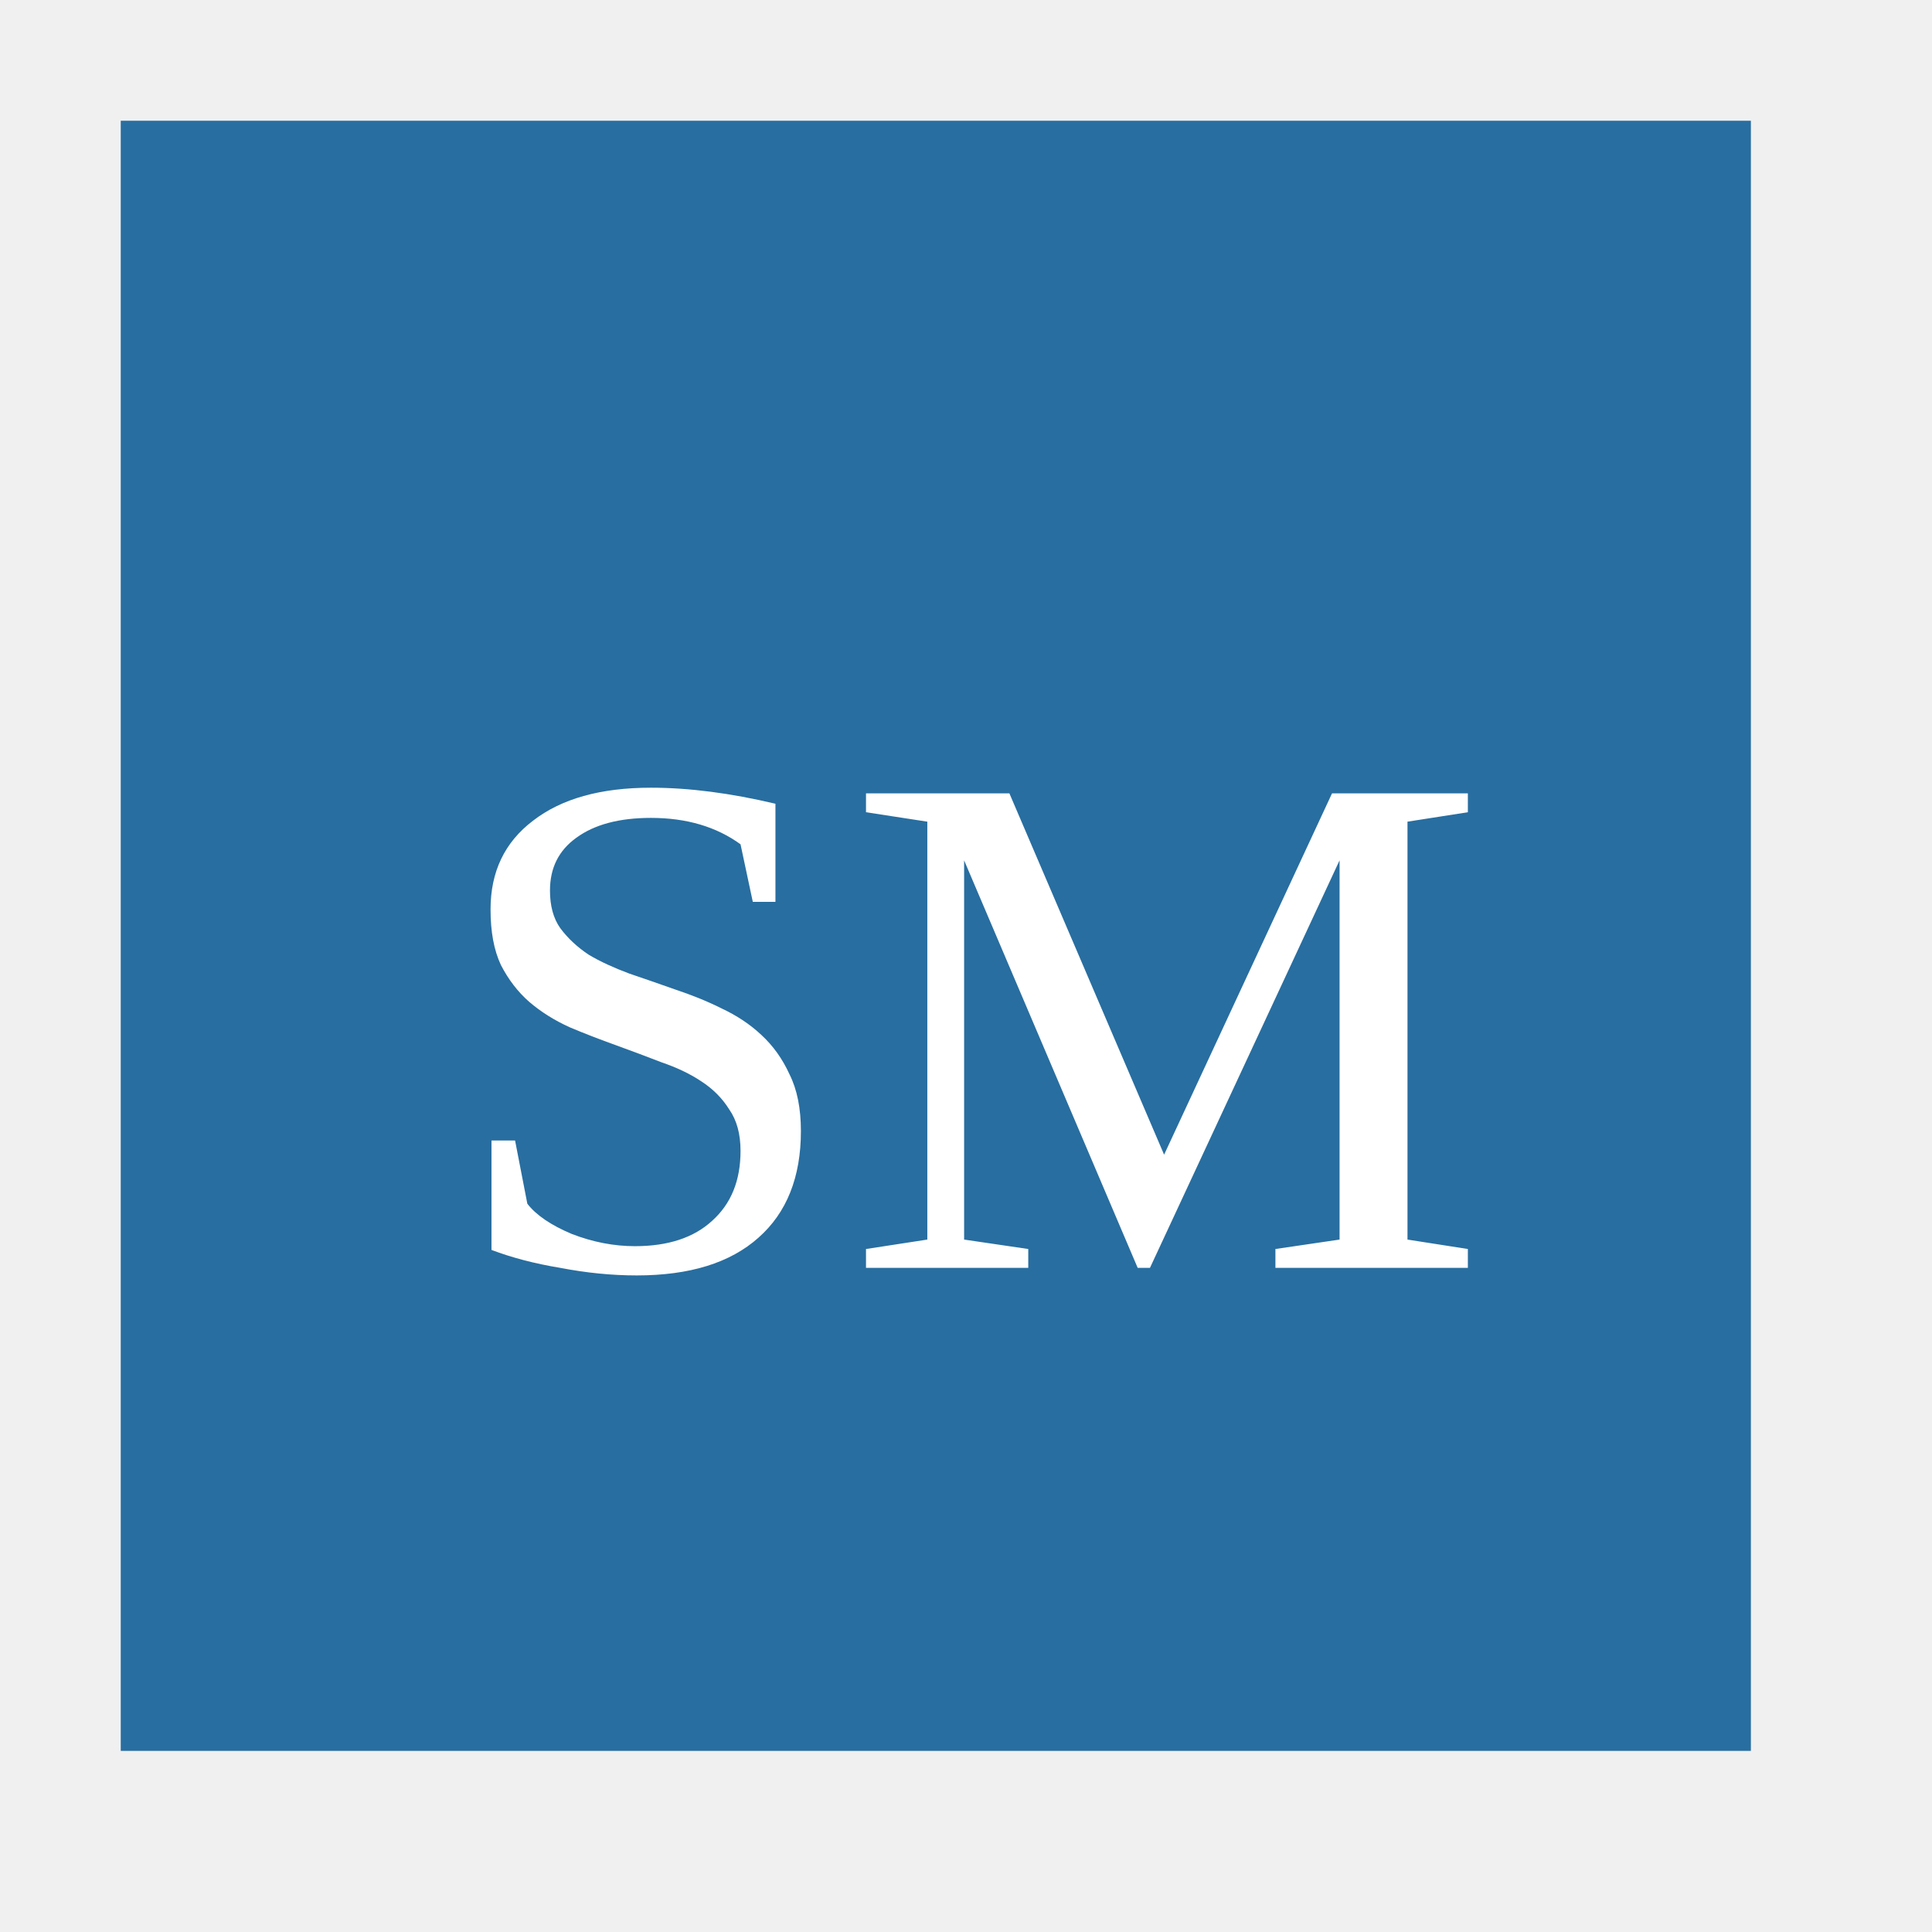
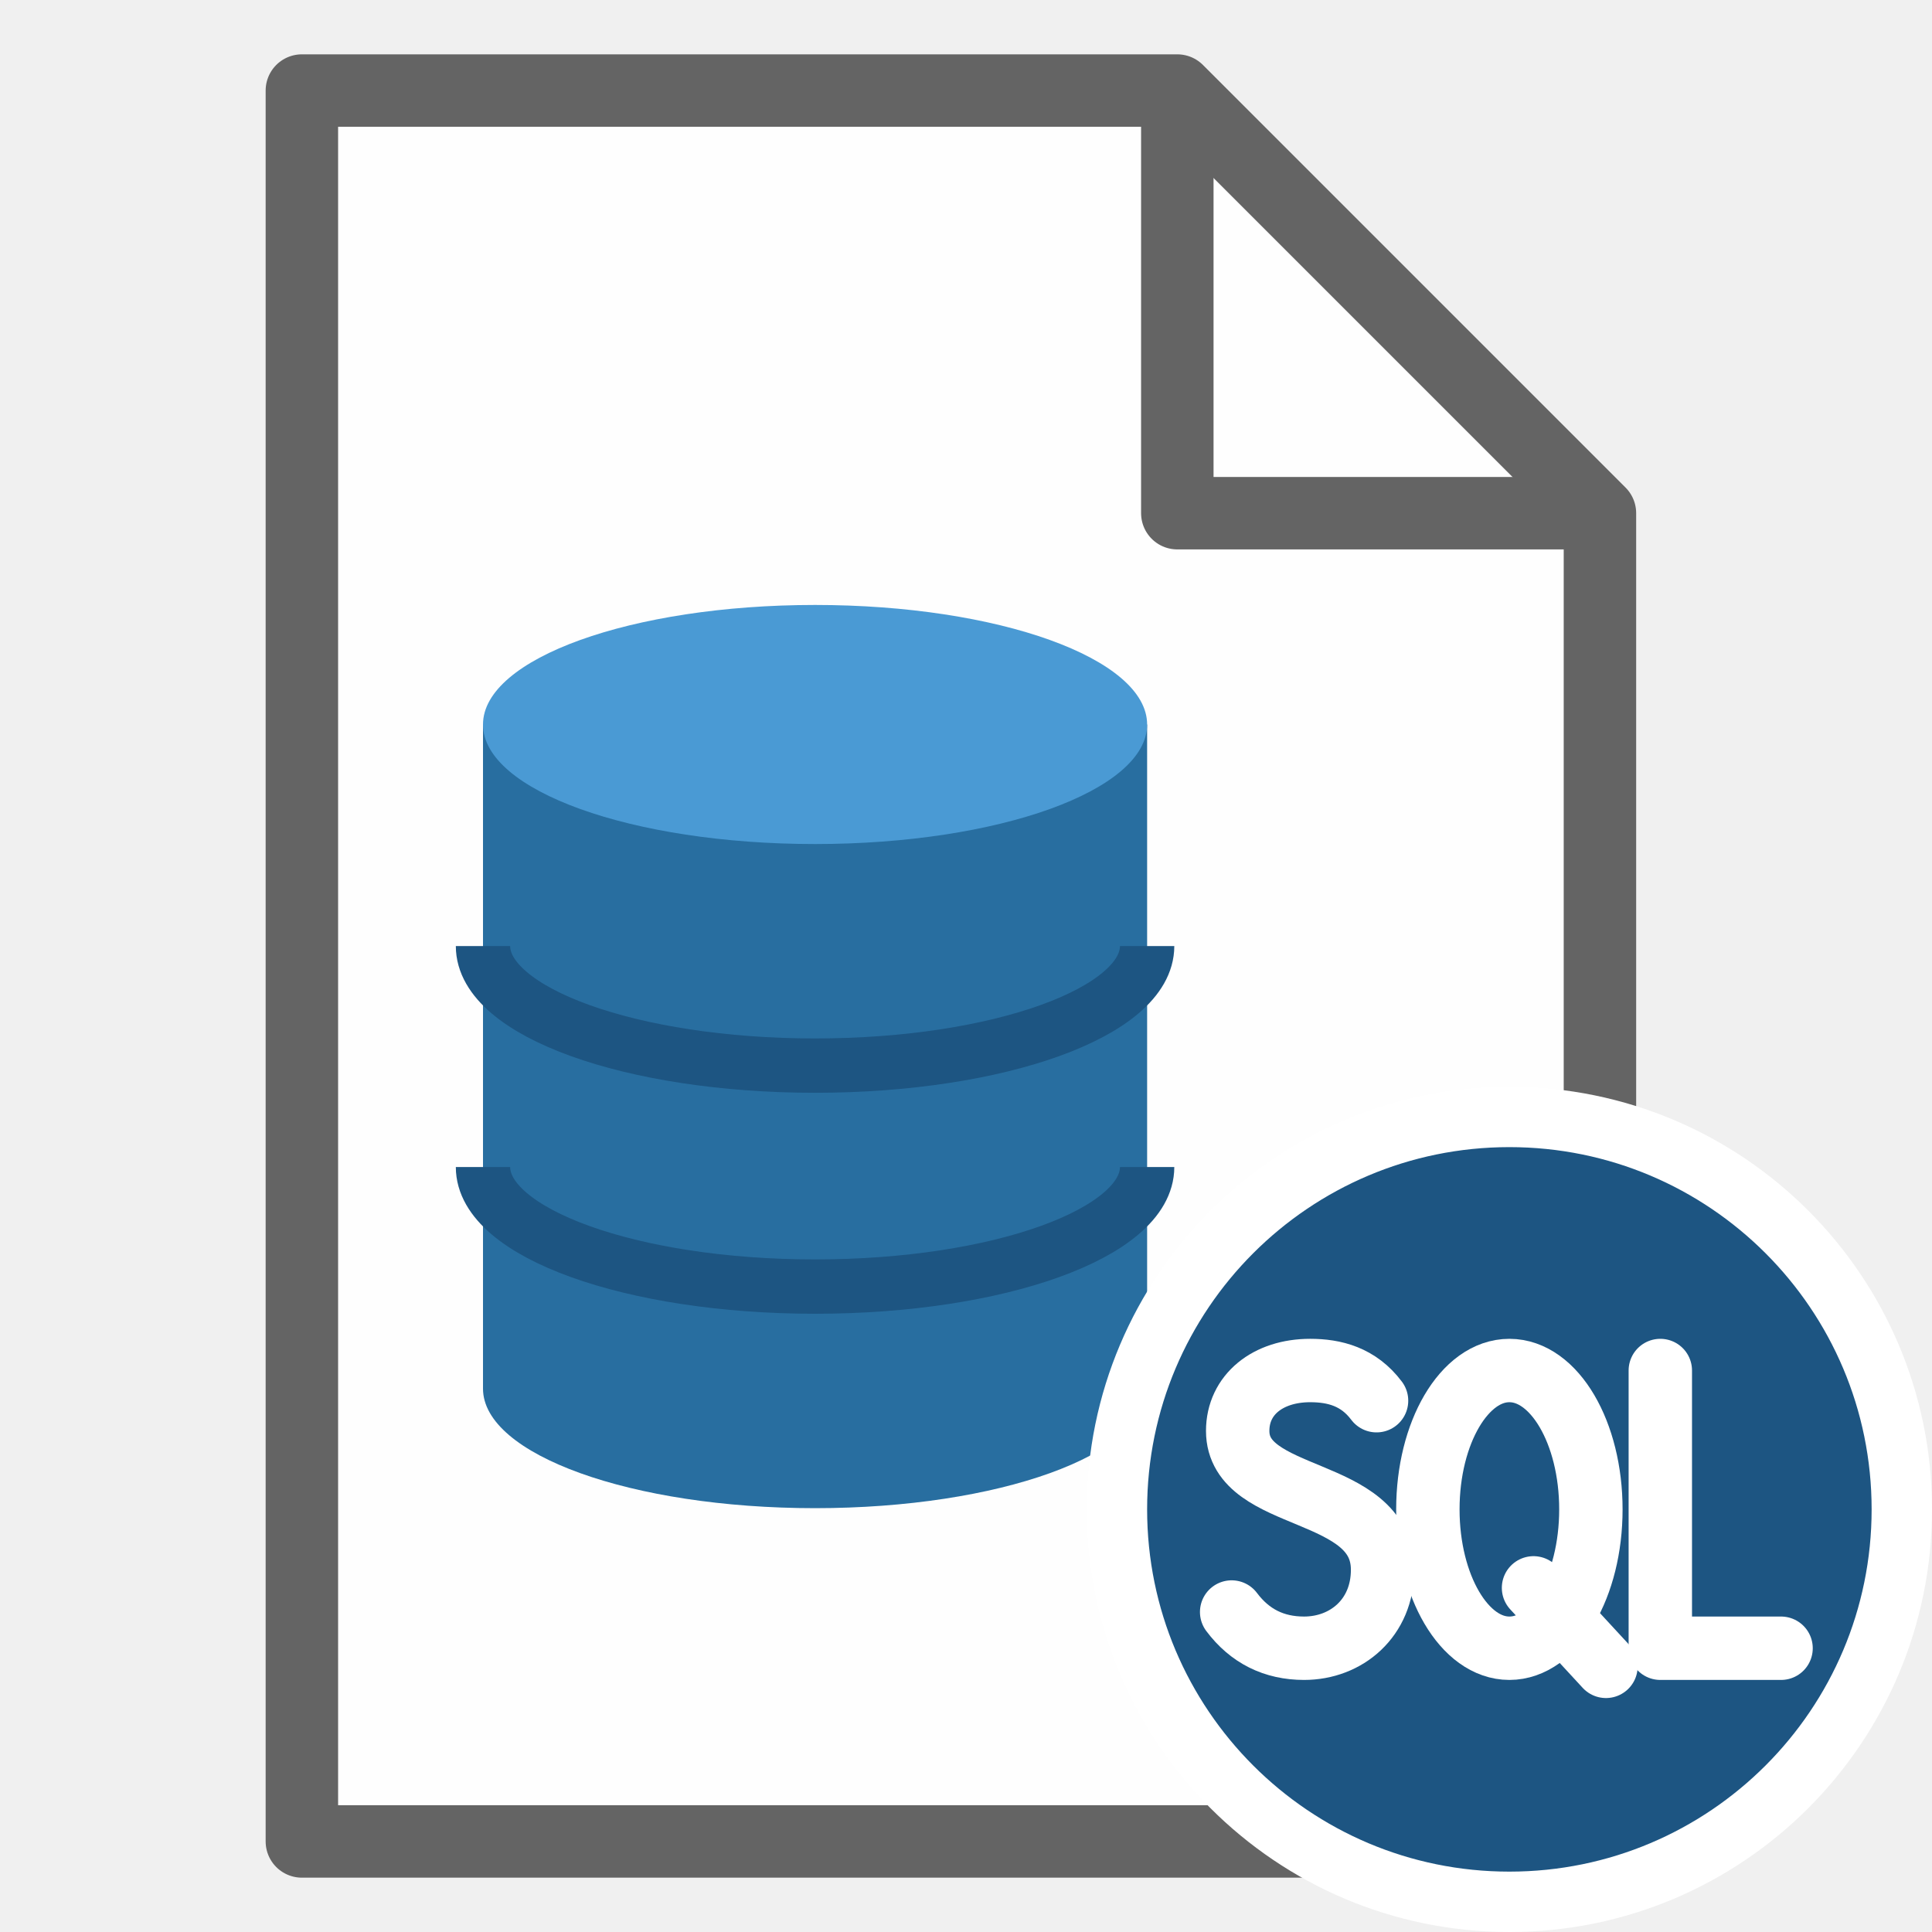
<svg xmlns="http://www.w3.org/2000/svg" width="32" height="32" viewBox="0 0 32 32">
-   <rect x="2" y="2" width="27" height="27" fill="#286ea0" />
-   <text x="16" y="21" font-size="12" fill="white" text-anchor="middle">SM</text>
+   <path d="M5 1.5 H19.5 L26.5 8.5 V30.5 H5 Z" fill="#fefefe" stroke="#646464" stroke-width="1.2" stroke-linejoin="round" />
+   <path d="M19.5 1.5 V8.5 H26.5" fill="none" stroke="#646464" stroke-width="1.2" stroke-linejoin="round" />
+   <path d="M8.0 12 V23 A5.5 1.98 0 0 0 19.0 23 V12 Z" fill="#286ea0" />
+   <ellipse cx="13.5" cy="12" rx="5.5" ry="1.98" fill="#4a9ad4" />
+   <path d="M8.0 15.67 A5.5 1.98 0 0 0 19.0 15.67" fill="none" stroke="#1d5582" stroke-width="0.9" />
+   <path d="M8.0 19.33 A5.5 1.98 0 0 0 19.0 19.33" fill="none" stroke="#1d5582" stroke-width="0.9" />
+   <circle cx="25" cy="25" r="6.5" fill="#1d5582" stroke="white" stroke-width="1" />
+   <g fill="none" stroke="white" stroke-width="1.05" stroke-linecap="round" stroke-linejoin="round">
+     <path d="M22.8 23.2 C22.5 22.8 22.1 22.7 21.7 22.7 C21 22.7 20.5 23.1 20.5 23.7 C20.5 24.9 22.9 24.6 22.9 26 C22.9 26.8 22.3 27.3 21.6 27.3 C21.1 27.3 20.7 27.1 20.4 26.7" />
+     <ellipse cx="25" cy="25" rx="1.35" ry="2.3" />
+     <path d="M25.4 26.3 L26.6 27.6" />
+     <path d="M27.5 22.7 V27.3 H29.5" />
+   </g>
</svg>
